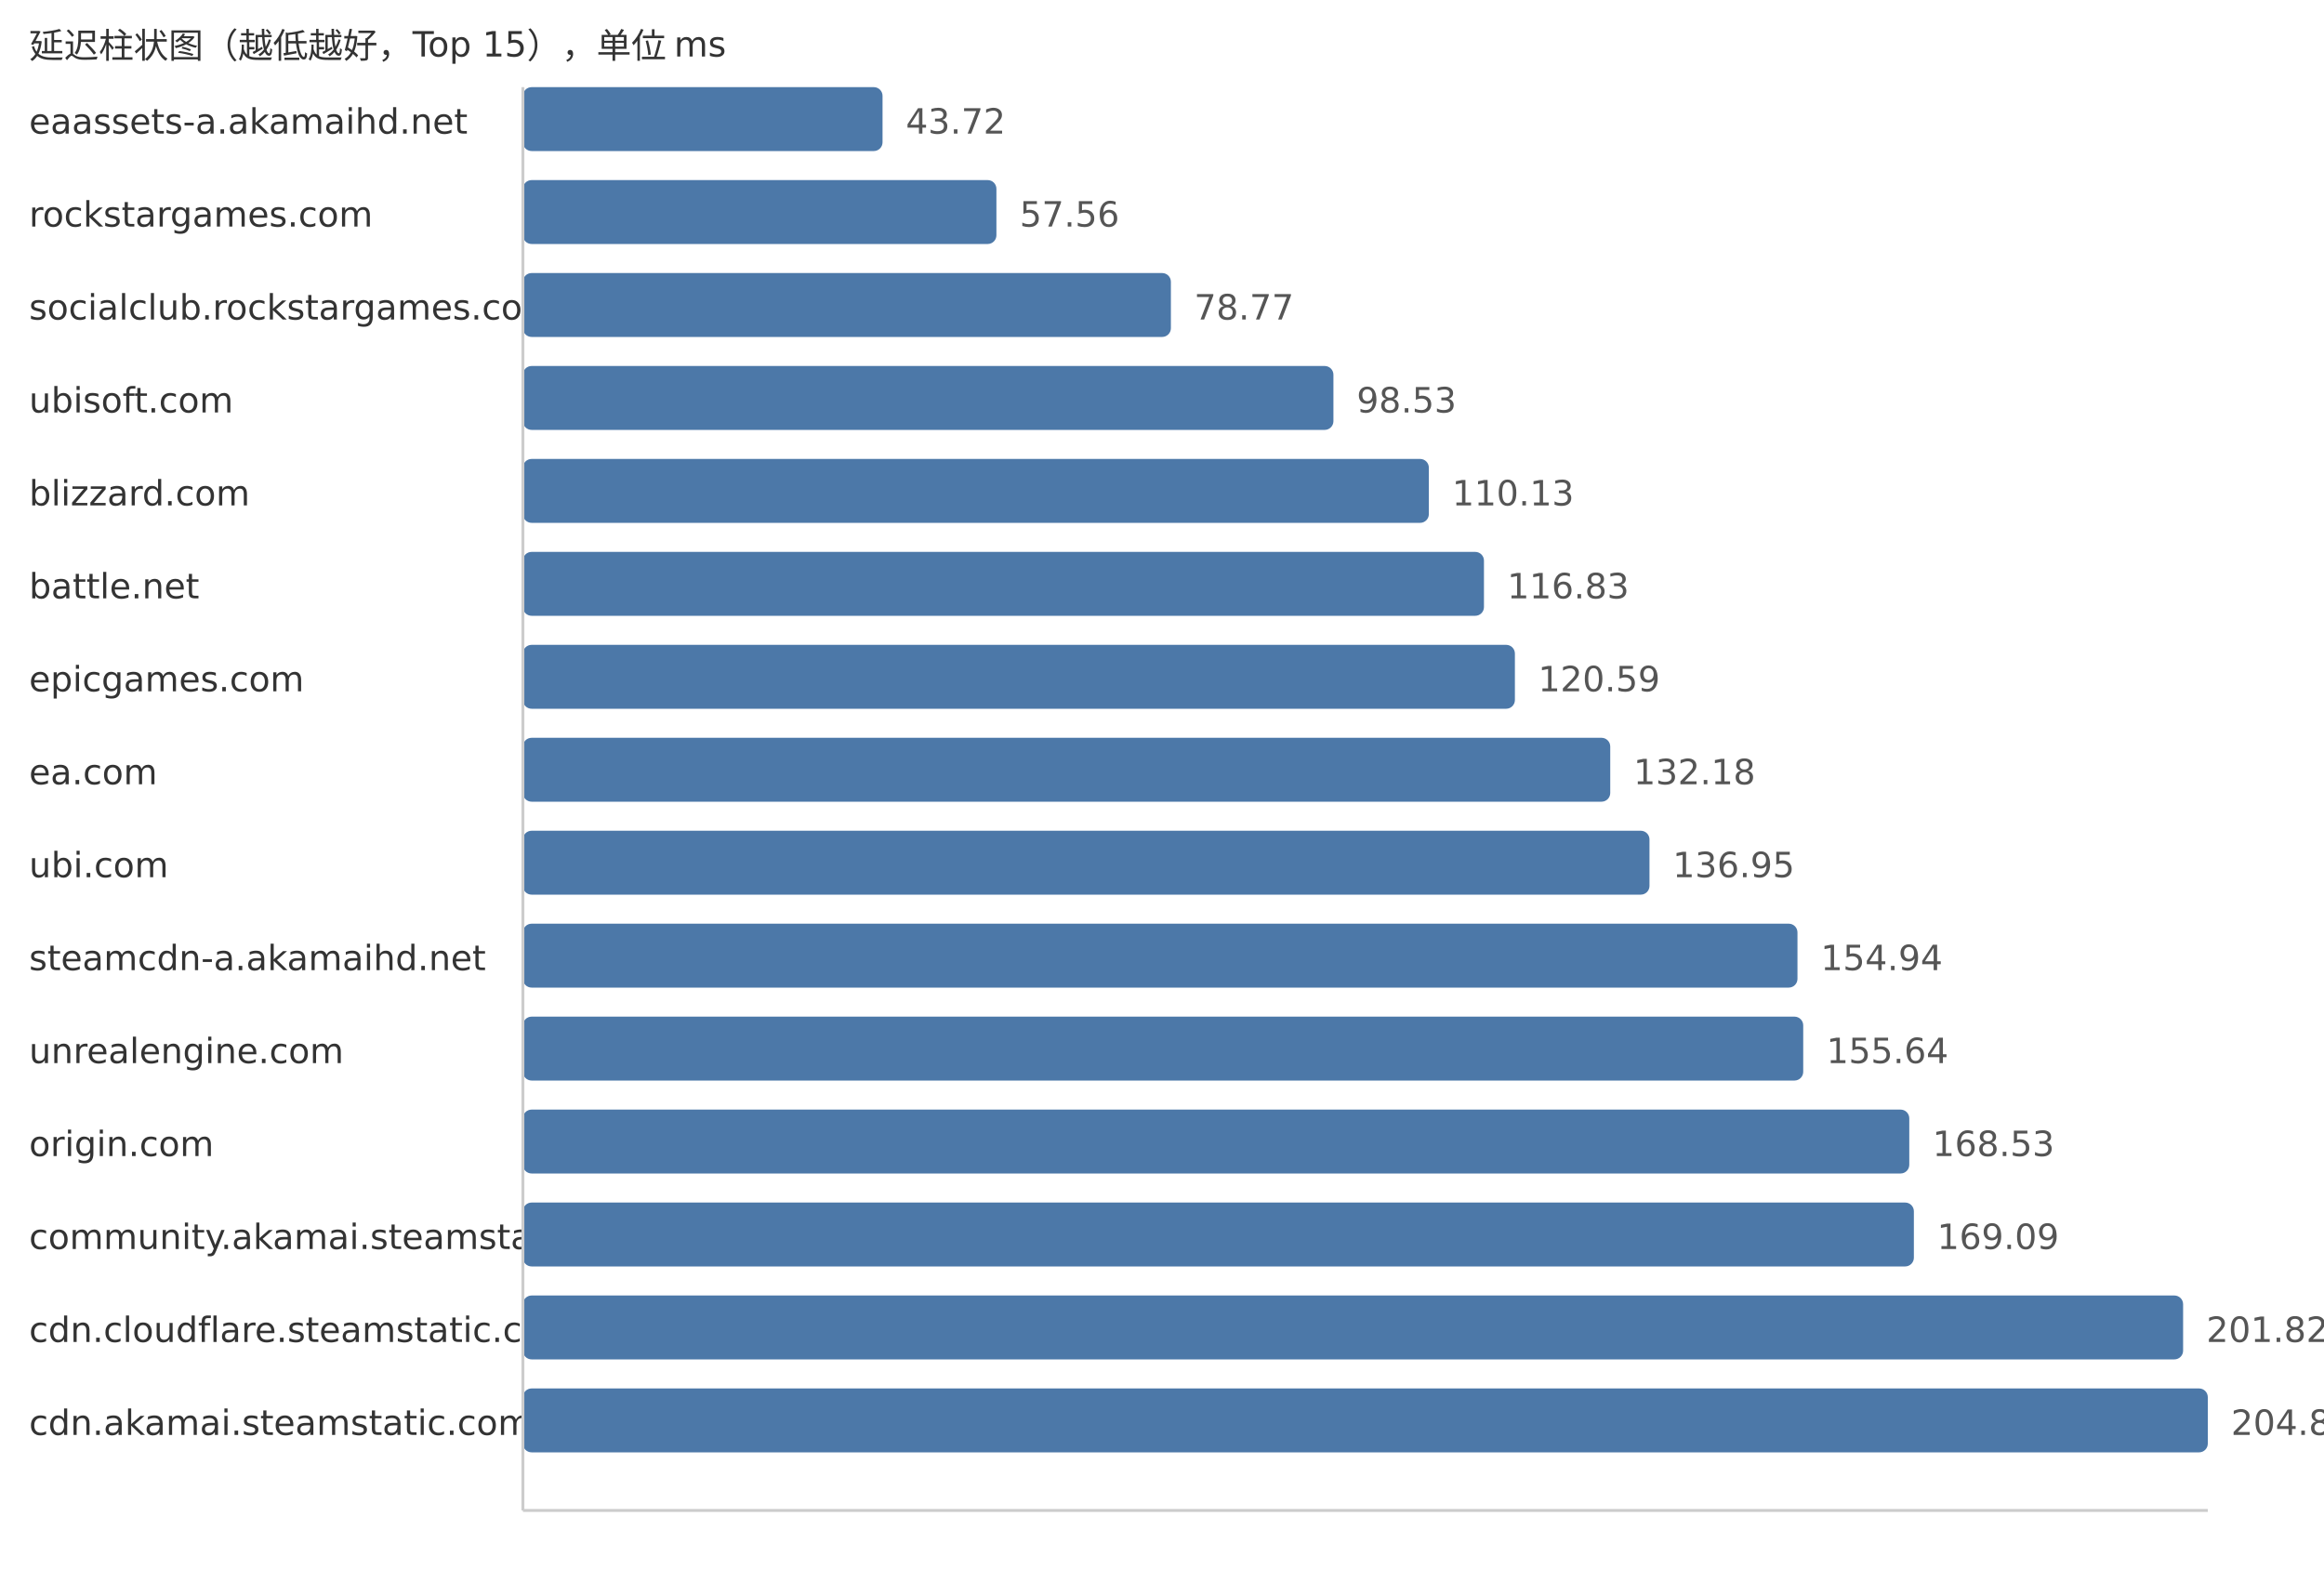
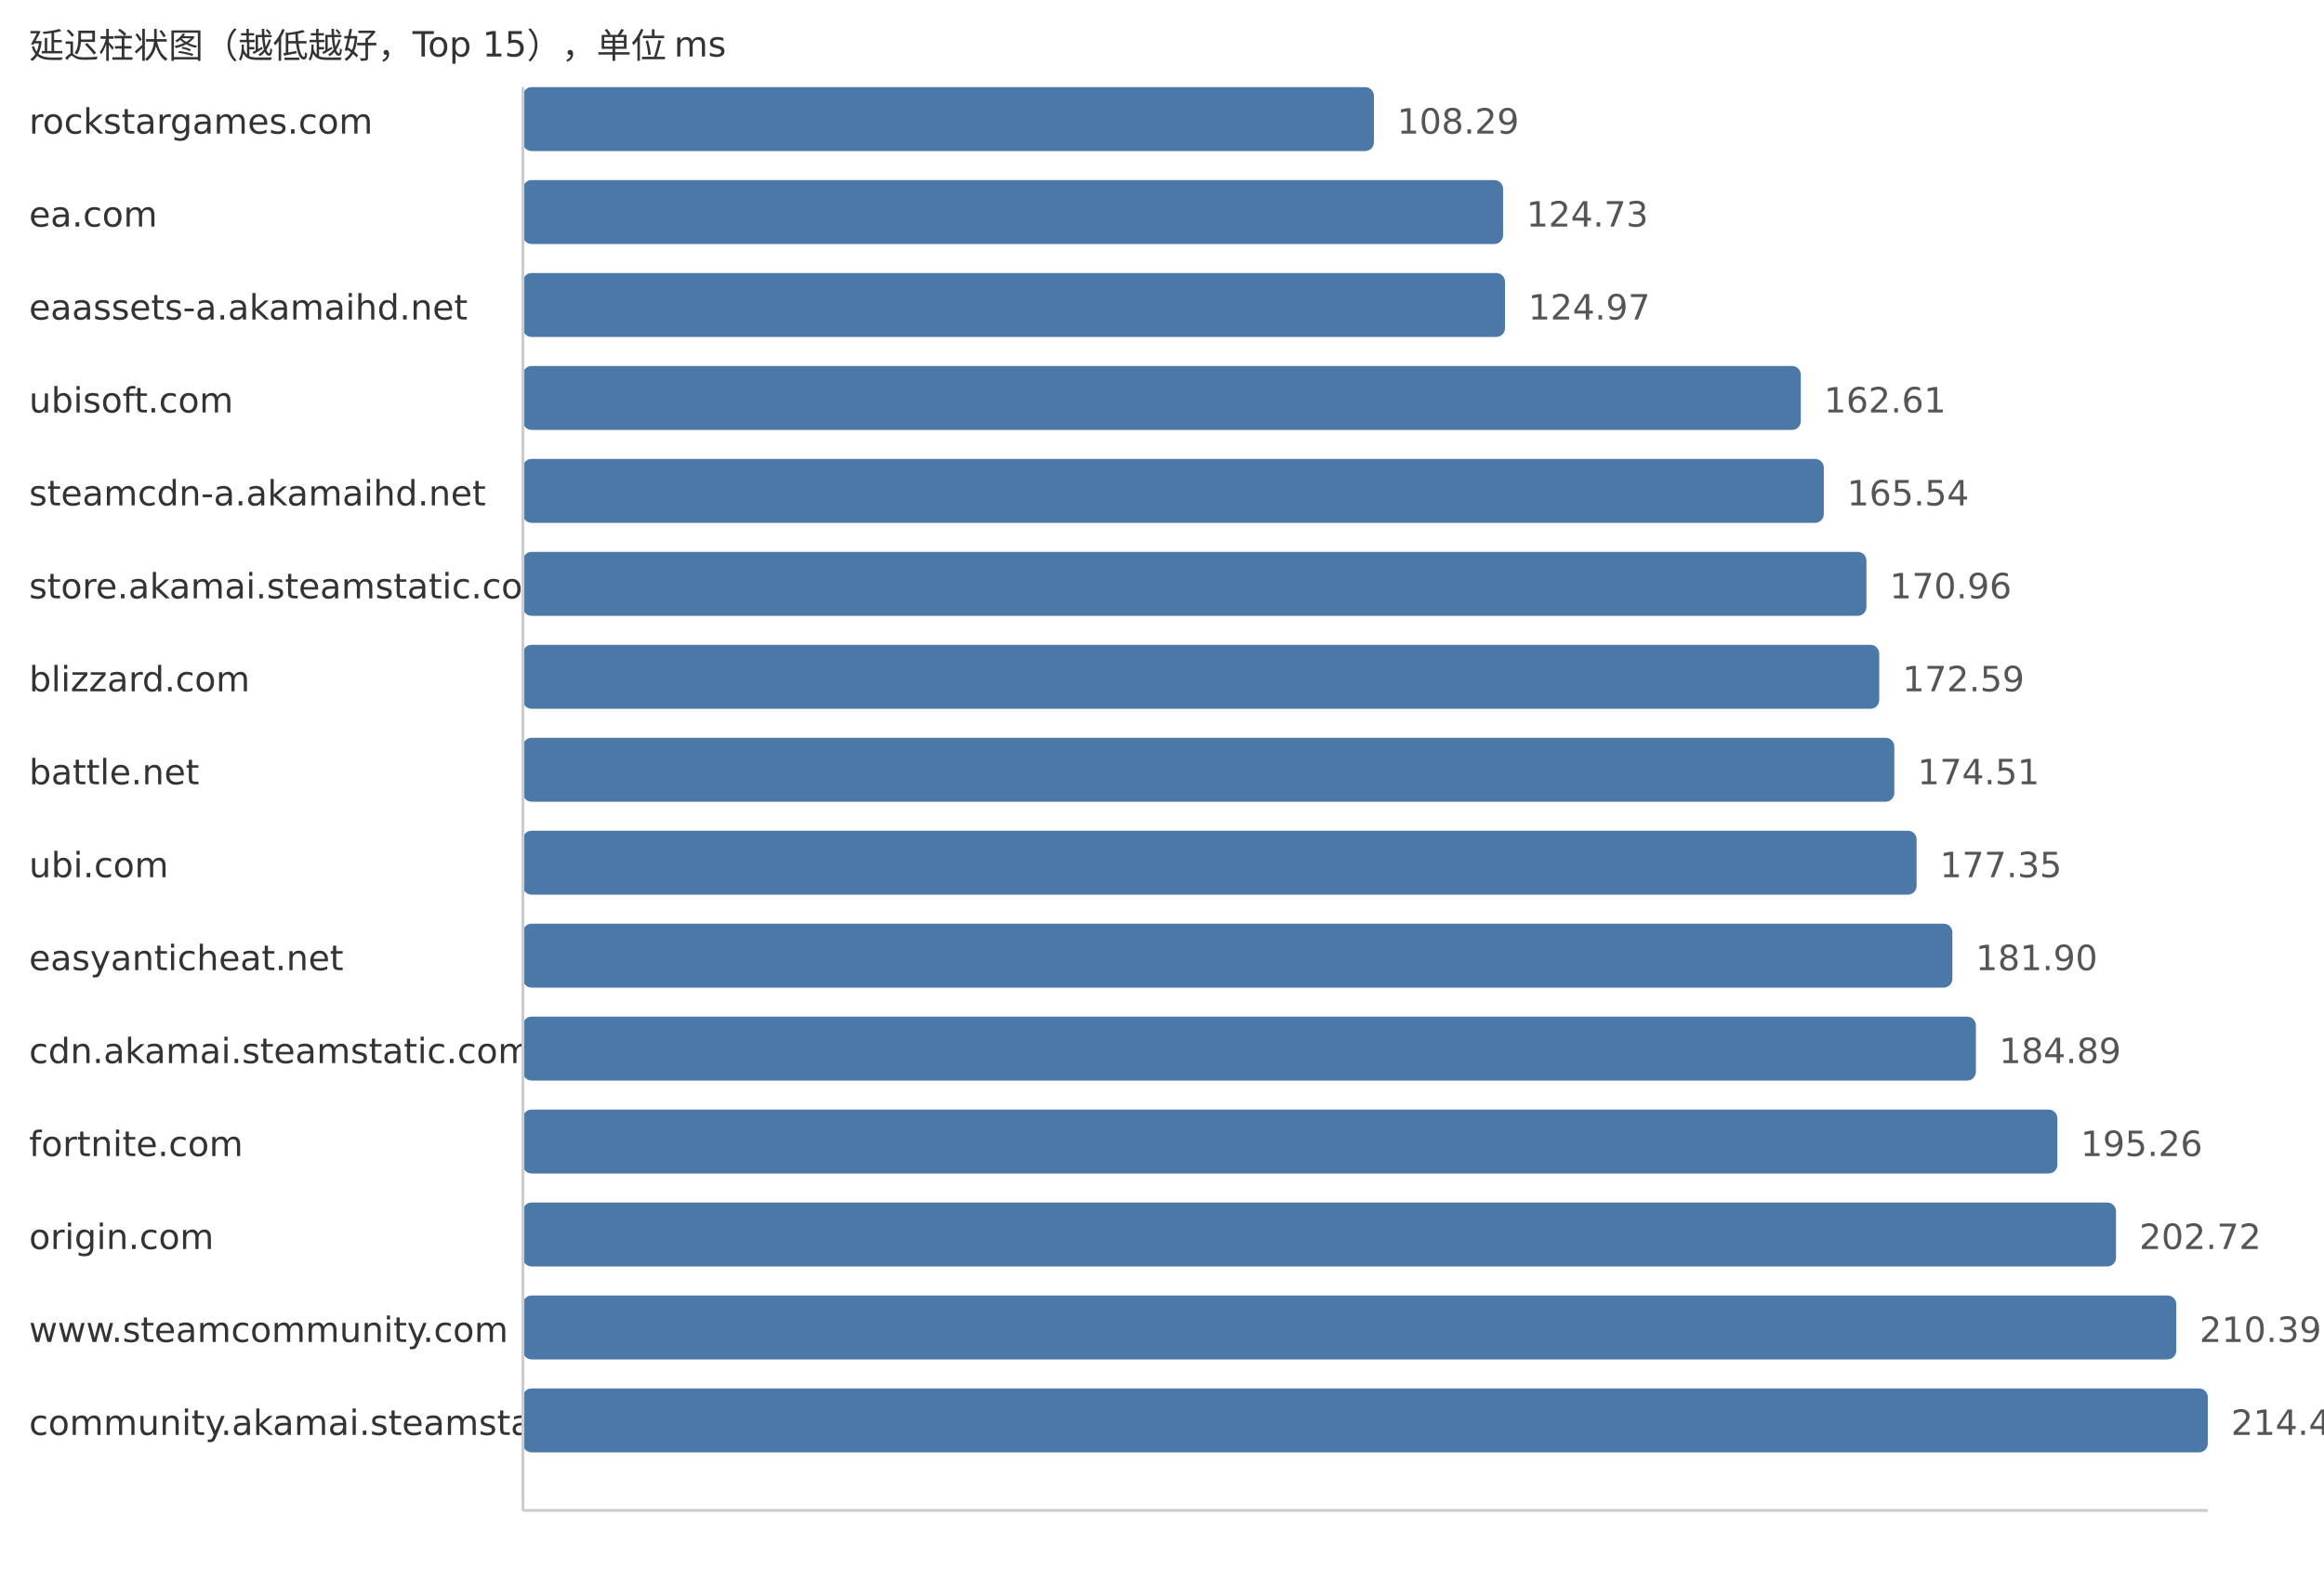
<svg xmlns="http://www.w3.org/2000/svg" width="800" height="540">
  <style> .label{font-family:DejaVu Sans,Verdana,Geneva,sans-serif;font-size:12px;fill:#333} .value{font-family:DejaVu Sans,Verdana,Geneva,sans-serif;font-size:12px;fill:#555} </style>
  <text x="10" y="20" class="label">延迟柱状图（越低越好，Top 15），单位 ms</text>
-   <text x="10" y="46" class="label">eaassets-a.akamaihd.net</text>
-   <rect x="180" y="30" width="123.8" height="22" fill="#4c78a8" rx="3" />
-   <text x="311.8" y="46" class="value">43.72</text>
-   <text x="10" y="78" class="label">rockstargames.com</text>
-   <rect x="180" y="62" width="163.0" height="22" fill="#4c78a8" rx="3" />
-   <text x="351.0" y="78" class="value">57.56</text>
-   <text x="10" y="110" class="label">socialclub.rockstargames.com</text>
-   <rect x="180" y="94" width="223.06" height="22" fill="#4c78a8" rx="3" />
-   <text x="411.06" y="110" class="value">78.77</text>
+   <text x="10" y="46" class="label">rockstargames.com</text>
+   <rect x="180" y="30" width="292.95" height="22" fill="#4c78a8" rx="3" />
+   <text x="480.95" y="46" class="value">108.29</text>
+   <text x="10" y="78" class="label">ea.com</text>
+   <rect x="180" y="62" width="337.42" height="22" fill="#4c78a8" rx="3" />
+   <text x="525.42" y="78" class="value">124.73</text>
+   <text x="10" y="110" class="label">eaassets-a.akamaihd.net</text>
+   <rect x="180" y="94" width="338.07" height="22" fill="#4c78a8" rx="3" />
+   <text x="526.07" y="110" class="value">124.97</text>
  <text x="10" y="142" class="label">ubisoft.com</text>
-   <rect x="180" y="126" width="279.01" height="22" fill="#4c78a8" rx="3" />
-   <text x="467.01" y="142" class="value">98.53</text>
-   <text x="10" y="174" class="label">blizzard.com</text>
-   <rect x="180" y="158" width="311.86" height="22" fill="#4c78a8" rx="3" />
-   <text x="499.86" y="174" class="value">110.13</text>
-   <text x="10" y="206" class="label">battle.net</text>
-   <rect x="180" y="190" width="330.83" height="22" fill="#4c78a8" rx="3" />
-   <text x="518.83" y="206" class="value">116.83</text>
-   <text x="10" y="238" class="label">epicgames.com</text>
-   <rect x="180" y="222" width="341.48" height="22" fill="#4c78a8" rx="3" />
-   <text x="529.48" y="238" class="value">120.59</text>
-   <text x="10" y="270" class="label">ea.com</text>
-   <rect x="180" y="254" width="374.3" height="22" fill="#4c78a8" rx="3" />
-   <text x="562.3" y="270" class="value">132.18</text>
+   <rect x="180" y="126" width="439.9" height="22" fill="#4c78a8" rx="3" />
+   <text x="627.9" y="142" class="value">162.61</text>
+   <text x="10" y="174" class="label">steamcdn-a.akamaihd.net</text>
+   <rect x="180" y="158" width="447.82" height="22" fill="#4c78a8" rx="3" />
+   <text x="635.82" y="174" class="value">165.54</text>
+   <text x="10" y="206" class="label">store.akamai.steamstatic.com</text>
+   <rect x="180" y="190" width="462.49" height="22" fill="#4c78a8" rx="3" />
+   <text x="650.49" y="206" class="value">170.96</text>
+   <text x="10" y="238" class="label">blizzard.com</text>
+   <rect x="180" y="222" width="466.89" height="22" fill="#4c78a8" rx="3" />
+   <text x="654.89" y="238" class="value">172.59</text>
+   <text x="10" y="270" class="label">battle.net</text>
+   <rect x="180" y="254" width="472.09" height="22" fill="#4c78a8" rx="3" />
+   <text x="660.09" y="270" class="value">174.51</text>
  <text x="10" y="302" class="label">ubi.com</text>
-   <rect x="180" y="286" width="387.81" height="22" fill="#4c78a8" rx="3" />
-   <text x="575.81" y="302" class="value">136.95</text>
-   <text x="10" y="334" class="label">steamcdn-a.akamaihd.net</text>
-   <rect x="180" y="318" width="438.75" height="22" fill="#4c78a8" rx="3" />
-   <text x="626.75" y="334" class="value">154.94</text>
-   <text x="10" y="366" class="label">unrealengine.com</text>
-   <rect x="180" y="350" width="440.73" height="22" fill="#4c78a8" rx="3" />
-   <text x="628.73" y="366" class="value">155.64</text>
-   <text x="10" y="398" class="label">origin.com</text>
-   <rect x="180" y="382" width="477.24" height="22" fill="#4c78a8" rx="3" />
-   <text x="665.24" y="398" class="value">168.53</text>
-   <text x="10" y="430" class="label">community.akamai.steamstatic.com</text>
-   <rect x="180" y="414" width="478.82" height="22" fill="#4c78a8" rx="3" />
-   <text x="666.82" y="430" class="value">169.09</text>
-   <text x="10" y="462" class="label">cdn.cloudflare.steamstatic.com</text>
-   <rect x="180" y="446" width="571.5" height="22" fill="#4c78a8" rx="3" />
-   <text x="759.5" y="462" class="value">201.82</text>
-   <text x="10" y="494" class="label">cdn.akamai.steamstatic.com</text>
+   <rect x="180" y="286" width="479.77" height="22" fill="#4c78a8" rx="3" />
+   <text x="667.77" y="302" class="value">177.35</text>
+   <text x="10" y="334" class="label">easyanticheat.net</text>
+   <rect x="180" y="318" width="492.08" height="22" fill="#4c78a8" rx="3" />
+   <text x="680.08" y="334" class="value">181.90</text>
+   <text x="10" y="366" class="label">cdn.akamai.steamstatic.com</text>
+   <rect x="180" y="350" width="500.17" height="22" fill="#4c78a8" rx="3" />
+   <text x="688.17" y="366" class="value">184.89</text>
+   <text x="10" y="398" class="label">fortnite.com</text>
+   <rect x="180" y="382" width="528.22" height="22" fill="#4c78a8" rx="3" />
+   <text x="716.22" y="398" class="value">195.26</text>
+   <text x="10" y="430" class="label">origin.com</text>
+   <rect x="180" y="414" width="548.4" height="22" fill="#4c78a8" rx="3" />
+   <text x="736.4" y="430" class="value">202.72</text>
+   <text x="10" y="462" class="label">www.steamcommunity.com</text>
+   <rect x="180" y="446" width="569.15" height="22" fill="#4c78a8" rx="3" />
+   <text x="757.15" y="462" class="value">210.39</text>
+   <text x="10" y="494" class="label">community.akamai.steamstatic.com</text>
  <rect x="180" y="478" width="580.0" height="22" fill="#4c78a8" rx="3" />
-   <text x="768.0" y="494" class="value">204.82</text>
+   <text x="768.0" y="494" class="value">214.40</text>
  <line x1="180" y1="30" x2="180" y2="520" stroke="#ccc" />
  <line x1="180" y1="520" x2="760" y2="520" stroke="#ccc" />
</svg>
